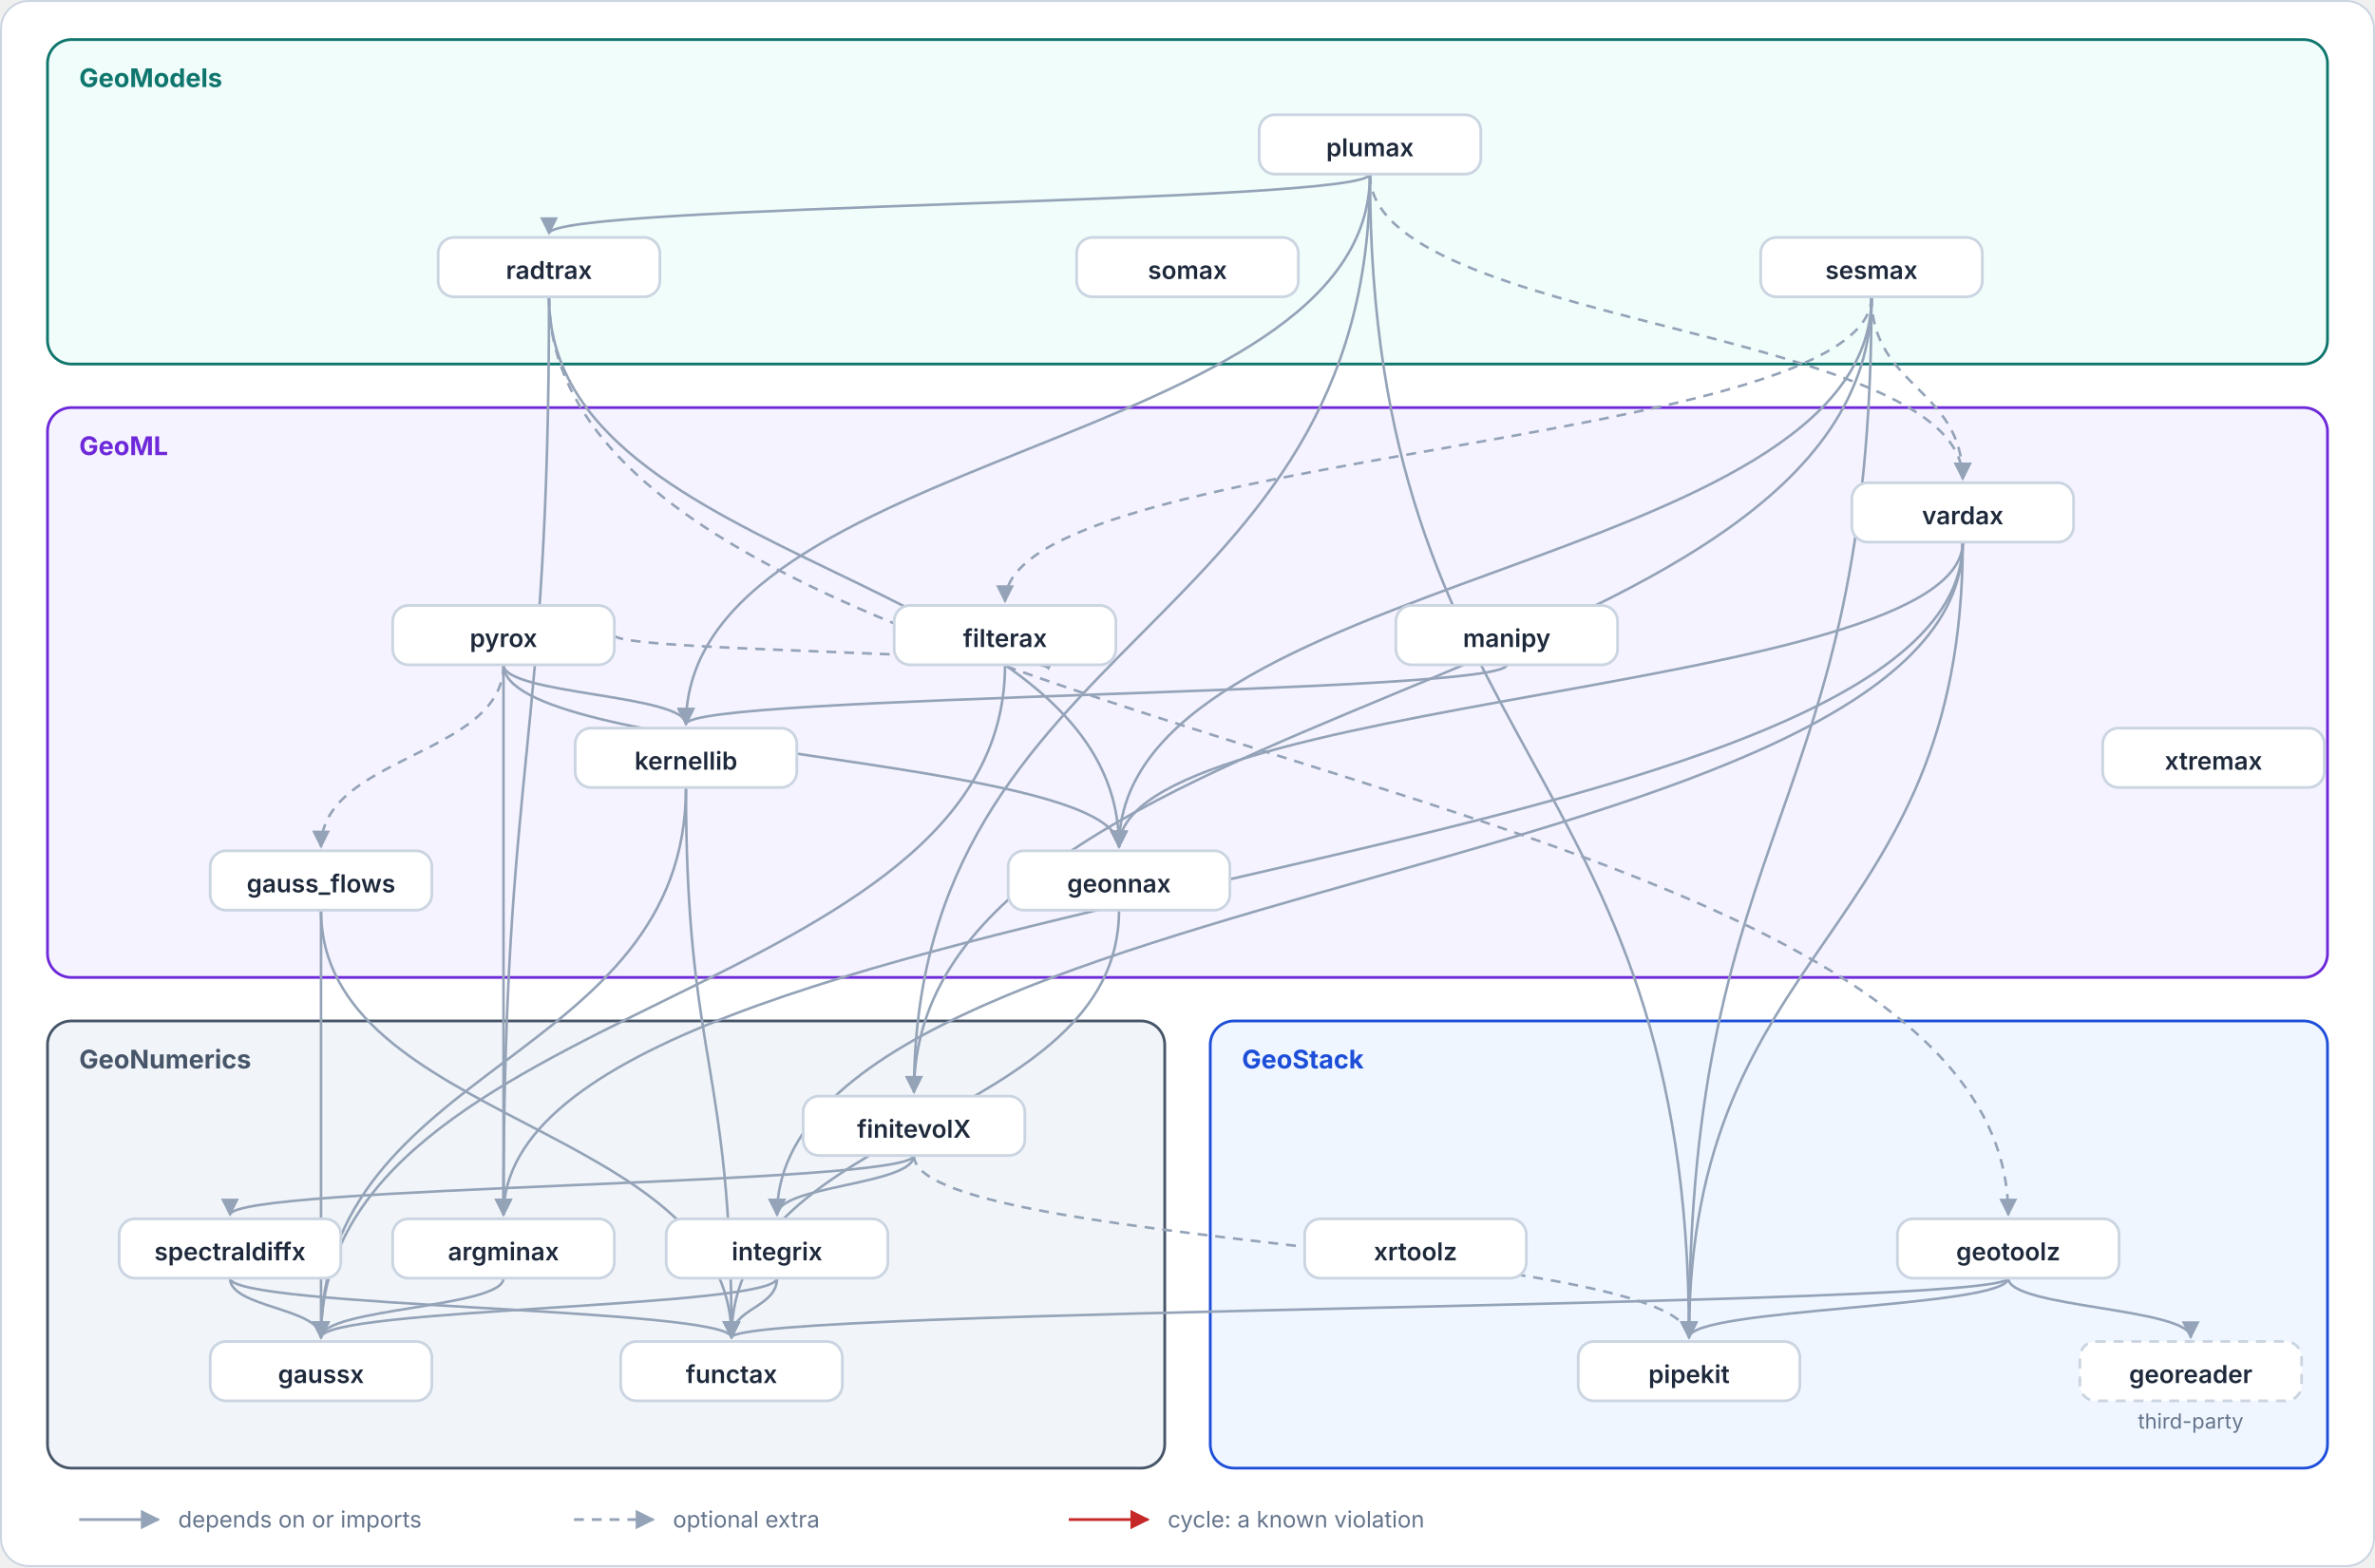
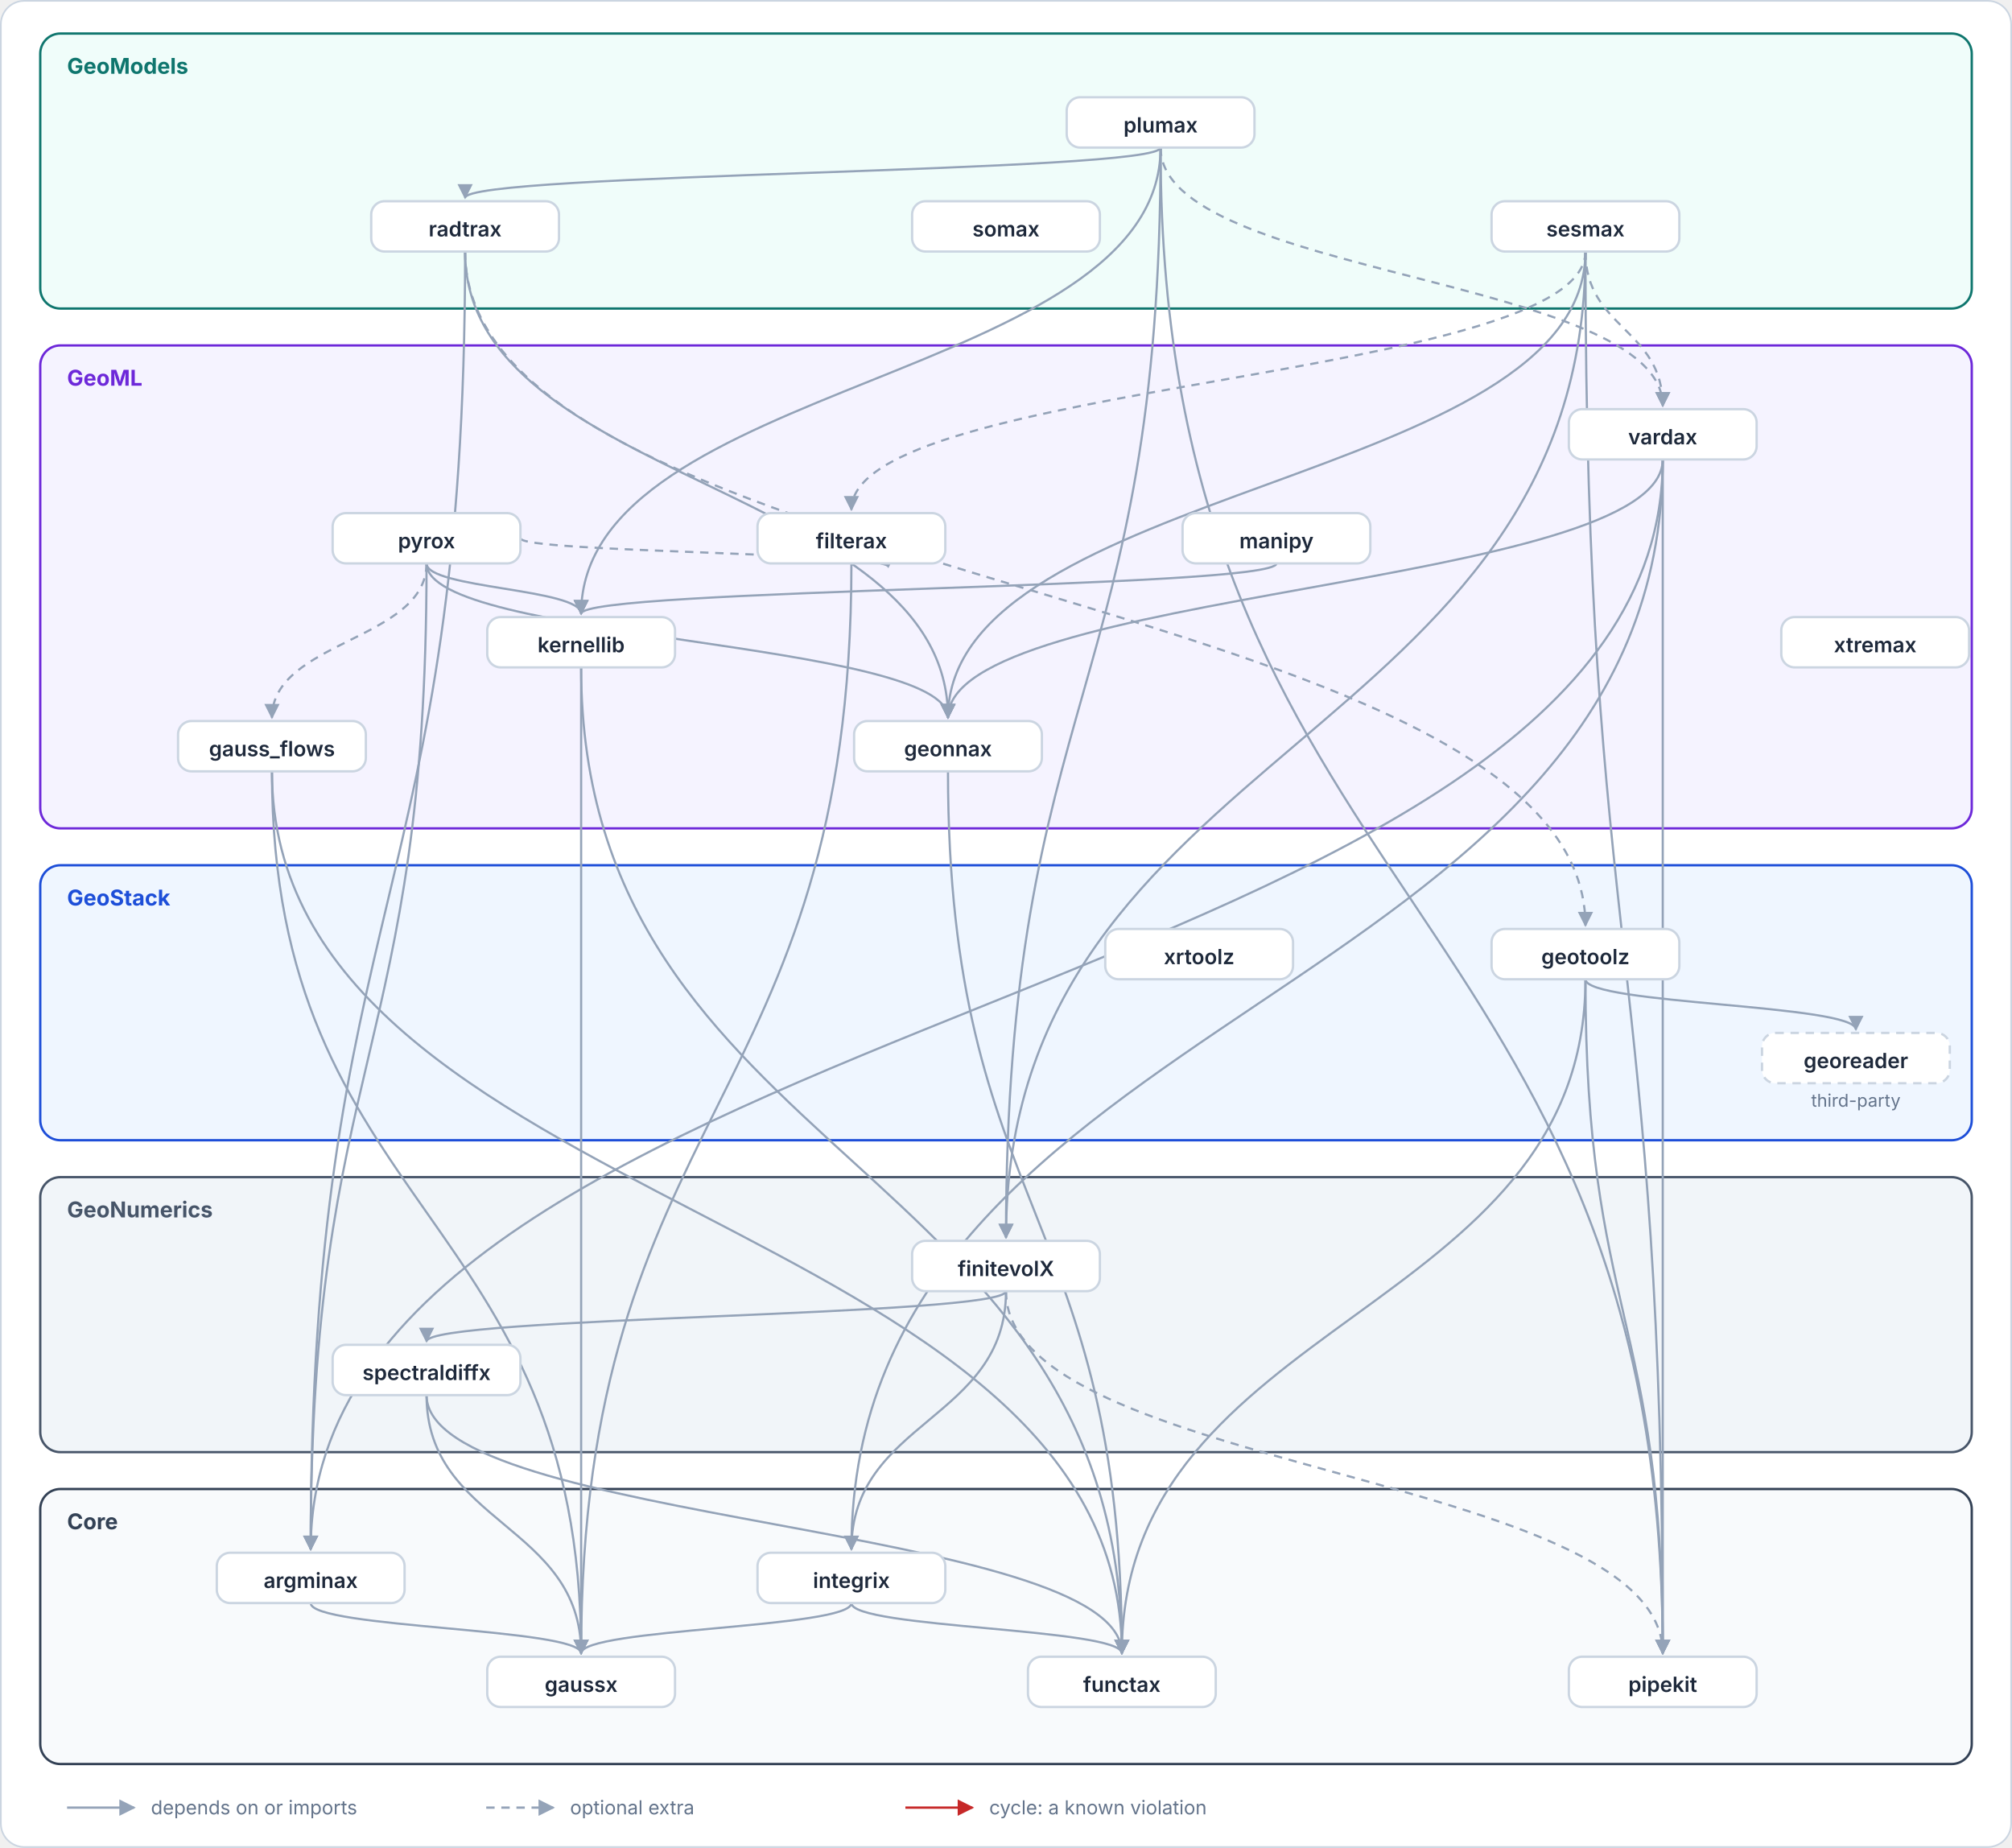
- <svg xmlns="http://www.w3.org/2000/svg" viewBox="0 0 1200 792" width="1200" height="792" role="img" aria-label="How the repositories import each other, by layer: imports point down, GeoStack and GeoNumerics sit side by side at the bottom. Solid edges are dependencies or imports, dashed edges optional extras; red edges form a cycle, a known violation. Drawn from the generated graph on the dependency-graph page." font-family="Inter, 'Helvetica Neue', Arial, 'DejaVu Sans', sans-serif">
+ <svg xmlns="http://www.w3.org/2000/svg" viewBox="0 0 1200 1102" width="1200" height="1102" role="img" aria-label="How the repositories import each other, by layer: imports point down from GeoModels through GeoML, GeoStack and GeoNumerics to Core. Solid edges are dependencies or imports, dashed edges optional extras; red edges form a cycle, a known violation. Drawn from the generated graph on the dependency-graph page." font-family="Inter, 'Helvetica Neue', Arial, 'DejaVu Sans', sans-serif">
  <defs>
    <marker id="m94a3b8" viewBox="0 0 10 10" refX="9" refY="5" markerWidth="7" markerHeight="7" orient="auto-start-reverse">
      <path d="M0,0 L10,5 L0,10 z" fill="#94a3b8" />
    </marker>
    <marker id="mc62828" viewBox="0 0 10 10" refX="9" refY="5" markerWidth="7" markerHeight="7" orient="auto-start-reverse">
      <path d="M0,0 L10,5 L0,10 z" fill="#c62828" />
    </marker>
  </defs>
-   <rect x="0.5" y="0.5" width="1199" height="791" rx="14" fill="#ffffff" stroke="#cbd5e1" />
+   <rect x="0.5" y="0.5" width="1199" height="1101" rx="14" fill="#ffffff" stroke="#cbd5e1" />
  <rect x="24.0" y="20.0" width="1152.0" height="164.0" rx="12" fill="#f0fdfa" stroke="#0f766e" stroke-width="1.4" />
  <text x="40.0" y="44.0" font-size="13" fill="#0f766e" text-anchor="start" font-weight="700">GeoModels</text>
  <rect x="24.0" y="206.0" width="1152.0" height="288.0" rx="12" fill="#f5f3ff" stroke="#6d28d9" stroke-width="1.4" />
  <text x="40.0" y="230.0" font-size="13" fill="#6d28d9" text-anchor="start" font-weight="700">GeoML</text>
-   <rect x="24.0" y="516.0" width="564.5" height="226.0" rx="12" fill="#f1f5f9" stroke="#475569" stroke-width="1.4" />
-   <text x="40.0" y="540.0" font-size="13" fill="#475569" text-anchor="start" font-weight="700">GeoNumerics</text>
-   <rect x="611.5" y="516.0" width="564.5" height="226.0" rx="12" fill="#eff6ff" stroke="#1d4ed8" stroke-width="1.4" />
-   <text x="627.5" y="540.0" font-size="13" fill="#1d4ed8" text-anchor="start" font-weight="700">GeoStack</text>
-   <path d="M254.4,646.0 C254.4,661.0 162.2,661.0 162.2,676.0" fill="none" stroke="#94a3b8" stroke-width="1.3" marker-end="url(#m94a3b8)" />
-   <path d="M507.8,336.0 C507.8,506.0 162.2,506.0 162.2,676.0" fill="none" stroke="#94a3b8" stroke-width="1.3" marker-end="url(#m94a3b8)" />
-   <path d="M461.8,584.0 C461.8,599.0 392.6,599.0 392.6,614.0" fill="none" stroke="#94a3b8" stroke-width="1.3" marker-end="url(#m94a3b8)" />
-   <path d="M461.8,584.0 C461.8,630.0 853.4,630.0 853.4,676.0" fill="none" stroke="#94a3b8" stroke-width="1.3" stroke-dasharray="5 4" marker-end="url(#m94a3b8)" />
-   <path d="M461.8,584.0 C461.8,599.0 116.2,599.0 116.2,614.0" fill="none" stroke="#94a3b8" stroke-width="1.3" marker-end="url(#m94a3b8)" />
-   <path d="M162.2,460.0 C162.2,568.0 369.6,568.0 369.6,676.0" fill="none" stroke="#94a3b8" stroke-width="1.3" marker-end="url(#m94a3b8)" />
-   <path d="M162.2,460.0 C162.2,568.0 162.2,568.0 162.2,676.0" fill="none" stroke="#94a3b8" stroke-width="1.3" marker-end="url(#m94a3b8)" />
-   <path d="M565.4,460.0 C565.4,568.0 369.6,568.0 369.6,676.0" fill="none" stroke="#94a3b8" stroke-width="1.3" marker-end="url(#m94a3b8)" />
-   <path d="M1014.7,646.0 C1014.7,661.0 369.6,661.0 369.6,676.0" fill="none" stroke="#94a3b8" stroke-width="1.3" marker-end="url(#m94a3b8)" />
-   <path d="M1014.7,646.0 C1014.7,661.0 1106.9,661.0 1106.9,676.0" fill="none" stroke="#94a3b8" stroke-width="1.3" marker-end="url(#m94a3b8)" />
-   <path d="M1014.7,646.0 C1014.7,661.0 853.4,661.0 853.4,676.0" fill="none" stroke="#94a3b8" stroke-width="1.3" marker-end="url(#m94a3b8)" />
-   <path d="M392.6,646.0 C392.6,661.0 369.6,661.0 369.6,676.0" fill="none" stroke="#94a3b8" stroke-width="1.3" marker-end="url(#m94a3b8)" />
-   <path d="M392.6,646.0 C392.6,661.0 162.2,661.0 162.2,676.0" fill="none" stroke="#94a3b8" stroke-width="1.3" marker-end="url(#m94a3b8)" />
-   <path d="M346.6,398.0 C346.6,537.0 369.6,537.0 369.6,676.0" fill="none" stroke="#94a3b8" stroke-width="1.3" marker-end="url(#m94a3b8)" />
-   <path d="M346.6,398.0 C346.6,537.0 162.2,537.0 162.2,676.0" fill="none" stroke="#94a3b8" stroke-width="1.3" marker-end="url(#m94a3b8)" />
+   <rect x="24.0" y="516.0" width="1152.0" height="164.0" rx="12" fill="#eff6ff" stroke="#1d4ed8" stroke-width="1.4" />
+   <text x="40.0" y="540.0" font-size="13" fill="#1d4ed8" text-anchor="start" font-weight="700">GeoStack</text>
+   <rect x="24.0" y="702.0" width="1152.0" height="164.0" rx="12" fill="#f1f5f9" stroke="#475569" stroke-width="1.4" />
+   <text x="40.0" y="726.0" font-size="13" fill="#475569" text-anchor="start" font-weight="700">GeoNumerics</text>
+   <rect x="24.0" y="888.0" width="1152.0" height="164.0" rx="12" fill="#f8fafc" stroke="#334155" stroke-width="1.4" />
+   <text x="40.0" y="912.0" font-size="13" fill="#334155" text-anchor="start" font-weight="700">Core</text>
+   <path d="M185.3,956.0 C185.3,971.0 346.6,971.0 346.6,986.0" fill="none" stroke="#94a3b8" stroke-width="1.3" marker-end="url(#m94a3b8)" />
+   <path d="M507.8,336.0 C507.8,661.0 346.6,661.0 346.6,986.0" fill="none" stroke="#94a3b8" stroke-width="1.3" marker-end="url(#m94a3b8)" />
+   <path d="M600.0,770.0 C600.0,847.0 507.8,847.0 507.8,924.0" fill="none" stroke="#94a3b8" stroke-width="1.3" marker-end="url(#m94a3b8)" />
+   <path d="M600.0,770.0 C600.0,878.0 991.7,878.0 991.7,986.0" fill="none" stroke="#94a3b8" stroke-width="1.3" stroke-dasharray="5 4" marker-end="url(#m94a3b8)" />
+   <path d="M600.0,770.0 C600.0,785.0 254.4,785.0 254.4,800.0" fill="none" stroke="#94a3b8" stroke-width="1.3" marker-end="url(#m94a3b8)" />
+   <path d="M162.2,460.0 C162.2,723.0 669.1,723.0 669.1,986.0" fill="none" stroke="#94a3b8" stroke-width="1.3" marker-end="url(#m94a3b8)" />
+   <path d="M162.2,460.0 C162.2,723.0 346.6,723.0 346.6,986.0" fill="none" stroke="#94a3b8" stroke-width="1.3" marker-end="url(#m94a3b8)" />
+   <path d="M565.4,460.0 C565.4,723.0 669.1,723.0 669.1,986.0" fill="none" stroke="#94a3b8" stroke-width="1.3" marker-end="url(#m94a3b8)" />
+   <path d="M945.6,584.0 C945.6,785.0 669.1,785.0 669.1,986.0" fill="none" stroke="#94a3b8" stroke-width="1.3" marker-end="url(#m94a3b8)" />
+   <path d="M945.6,584.0 C945.6,599.0 1106.9,599.0 1106.9,614.0" fill="none" stroke="#94a3b8" stroke-width="1.3" marker-end="url(#m94a3b8)" />
+   <path d="M945.6,584.0 C945.6,785.0 991.7,785.0 991.7,986.0" fill="none" stroke="#94a3b8" stroke-width="1.3" marker-end="url(#m94a3b8)" />
+   <path d="M507.8,956.0 C507.8,971.0 669.1,971.0 669.1,986.0" fill="none" stroke="#94a3b8" stroke-width="1.3" marker-end="url(#m94a3b8)" />
+   <path d="M507.8,956.0 C507.8,971.0 346.6,971.0 346.6,986.0" fill="none" stroke="#94a3b8" stroke-width="1.3" marker-end="url(#m94a3b8)" />
+   <path d="M346.6,398.0 C346.6,692.0 669.1,692.0 669.1,986.0" fill="none" stroke="#94a3b8" stroke-width="1.3" marker-end="url(#m94a3b8)" />
+   <path d="M346.6,398.0 C346.6,692.0 346.6,692.0 346.6,986.0" fill="none" stroke="#94a3b8" stroke-width="1.3" marker-end="url(#m94a3b8)" />
  <path d="M761.3,336.0 C761.3,351.0 346.6,351.0 346.6,366.0" fill="none" stroke="#94a3b8" stroke-width="1.3" marker-end="url(#m94a3b8)" />
-   <path d="M692.2,88.0 C692.2,320.0 461.8,320.0 461.8,552.0" fill="none" stroke="#94a3b8" stroke-width="1.3" marker-end="url(#m94a3b8)" />
+   <path d="M692.2,88.0 C692.2,413.0 600.0,413.0 600.0,738.0" fill="none" stroke="#94a3b8" stroke-width="1.3" marker-end="url(#m94a3b8)" />
  <path d="M692.2,88.0 C692.2,227.0 346.6,227.0 346.6,366.0" fill="none" stroke="#94a3b8" stroke-width="1.3" marker-end="url(#m94a3b8)" />
-   <path d="M692.2,88.0 C692.2,382.0 853.4,382.0 853.4,676.0" fill="none" stroke="#94a3b8" stroke-width="1.3" marker-end="url(#m94a3b8)" />
+   <path d="M692.2,88.0 C692.2,537.0 991.7,537.0 991.7,986.0" fill="none" stroke="#94a3b8" stroke-width="1.3" marker-end="url(#m94a3b8)" />
  <path d="M692.2,88.0 C692.2,103.0 277.4,103.0 277.4,118.0" fill="none" stroke="#94a3b8" stroke-width="1.3" marker-end="url(#m94a3b8)" />
  <path d="M692.2,88.0 C692.2,165.0 991.7,165.0 991.7,242.0" fill="none" stroke="#94a3b8" stroke-width="1.3" stroke-dasharray="5 4" marker-end="url(#m94a3b8)" />
-   <path d="M254.4,336.0 C254.4,475.0 254.4,475.0 254.4,614.0" fill="none" stroke="#94a3b8" stroke-width="1.3" marker-end="url(#m94a3b8)" />
+   <path d="M254.4,336.0 C254.4,630.0 185.3,630.0 185.3,924.0" fill="none" stroke="#94a3b8" stroke-width="1.3" marker-end="url(#m94a3b8)" />
  <path d="M310.4,321.0 C310.4,329.5 529.8,329.5 529.8,338.0" fill="none" stroke="#94a3b8" stroke-width="1.3" stroke-dasharray="5 4" marker-end="url(#m94a3b8)" />
  <path d="M254.4,336.0 C254.4,382.0 162.2,382.0 162.2,428.0" fill="none" stroke="#94a3b8" stroke-width="1.3" stroke-dasharray="5 4" marker-end="url(#m94a3b8)" />
  <path d="M254.4,336.0 C254.4,382.0 565.4,382.0 565.4,428.0" fill="none" stroke="#94a3b8" stroke-width="1.3" marker-end="url(#m94a3b8)" />
  <path d="M254.4,336.0 C254.4,351.0 346.6,351.0 346.6,366.0" fill="none" stroke="#94a3b8" stroke-width="1.3" marker-end="url(#m94a3b8)" />
-   <path d="M277.4,150.0 C277.4,382.0 254.4,382.0 254.4,614.0" fill="none" stroke="#94a3b8" stroke-width="1.3" marker-end="url(#m94a3b8)" />
+   <path d="M277.4,150.0 C277.4,537.0 185.3,537.0 185.3,924.0" fill="none" stroke="#94a3b8" stroke-width="1.3" marker-end="url(#m94a3b8)" />
  <path d="M277.4,150.0 C277.4,289.0 565.4,289.0 565.4,428.0" fill="none" stroke="#94a3b8" stroke-width="1.3" marker-end="url(#m94a3b8)" />
-   <path d="M277.4,150.0 C277.4,382.0 1014.7,382.0 1014.7,614.0" fill="none" stroke="#94a3b8" stroke-width="1.3" stroke-dasharray="5 4" marker-end="url(#m94a3b8)" />
+   <path d="M277.4,150.0 C277.4,351.0 945.6,351.0 945.6,552.0" fill="none" stroke="#94a3b8" stroke-width="1.3" stroke-dasharray="5 4" marker-end="url(#m94a3b8)" />
  <path d="M945.6,150.0 C945.6,227.0 507.8,227.0 507.8,304.0" fill="none" stroke="#94a3b8" stroke-width="1.3" stroke-dasharray="5 4" marker-end="url(#m94a3b8)" />
-   <path d="M945.6,150.0 C945.6,351.0 461.8,351.0 461.8,552.0" fill="none" stroke="#94a3b8" stroke-width="1.3" marker-end="url(#m94a3b8)" />
+   <path d="M945.6,150.0 C945.6,444.0 600.0,444.0 600.0,738.0" fill="none" stroke="#94a3b8" stroke-width="1.3" marker-end="url(#m94a3b8)" />
  <path d="M945.6,150.0 C945.6,289.0 565.4,289.0 565.4,428.0" fill="none" stroke="#94a3b8" stroke-width="1.3" marker-end="url(#m94a3b8)" />
-   <path d="M945.6,150.0 C945.6,413.0 853.4,413.0 853.4,676.0" fill="none" stroke="#94a3b8" stroke-width="1.3" marker-end="url(#m94a3b8)" />
+   <path d="M945.6,150.0 C945.6,568.0 991.7,568.0 991.7,986.0" fill="none" stroke="#94a3b8" stroke-width="1.3" marker-end="url(#m94a3b8)" />
  <path d="M945.6,150.0 C945.6,196.0 991.7,196.0 991.7,242.0" fill="none" stroke="#94a3b8" stroke-width="1.3" stroke-dasharray="5 4" marker-end="url(#m94a3b8)" />
-   <path d="M116.2,646.0 C116.2,661.0 369.6,661.0 369.6,676.0" fill="none" stroke="#94a3b8" stroke-width="1.3" marker-end="url(#m94a3b8)" />
-   <path d="M116.2,646.0 C116.2,661.0 162.2,661.0 162.2,676.0" fill="none" stroke="#94a3b8" stroke-width="1.3" marker-end="url(#m94a3b8)" />
-   <path d="M991.7,274.0 C991.7,444.0 254.4,444.0 254.4,614.0" fill="none" stroke="#94a3b8" stroke-width="1.3" marker-end="url(#m94a3b8)" />
+   <path d="M254.4,832.0 C254.4,909.0 669.1,909.0 669.1,986.0" fill="none" stroke="#94a3b8" stroke-width="1.3" marker-end="url(#m94a3b8)" />
+   <path d="M254.4,832.0 C254.4,909.0 346.6,909.0 346.6,986.0" fill="none" stroke="#94a3b8" stroke-width="1.3" marker-end="url(#m94a3b8)" />
+   <path d="M991.7,274.0 C991.7,599.0 185.3,599.0 185.3,924.0" fill="none" stroke="#94a3b8" stroke-width="1.3" marker-end="url(#m94a3b8)" />
  <path d="M991.7,274.0 C991.7,351.0 565.4,351.0 565.4,428.0" fill="none" stroke="#94a3b8" stroke-width="1.3" marker-end="url(#m94a3b8)" />
-   <path d="M991.7,274.0 C991.7,444.0 392.6,444.0 392.6,614.0" fill="none" stroke="#94a3b8" stroke-width="1.3" marker-end="url(#m94a3b8)" />
-   <path d="M991.7,274.0 C991.7,475.0 853.4,475.0 853.4,676.0" fill="none" stroke="#94a3b8" stroke-width="1.3" marker-end="url(#m94a3b8)" />
+   <path d="M991.7,274.0 C991.7,599.0 507.8,599.0 507.8,924.0" fill="none" stroke="#94a3b8" stroke-width="1.3" marker-end="url(#m94a3b8)" />
+   <path d="M991.7,274.0 C991.7,630.0 991.7,630.0 991.7,986.0" fill="none" stroke="#94a3b8" stroke-width="1.3" marker-end="url(#m94a3b8)" />
  <rect x="636.2" y="58.0" width="112.0" height="30.0" rx="8" fill="#ffffff" stroke="#cbd5e1" stroke-width="1.4" />
  <text x="692.2" y="79.0" font-size="12.5" fill="#1e293b" text-anchor="middle" font-weight="600">plumax</text>
  <rect x="221.4" y="120.0" width="112.0" height="30.0" rx="8" fill="#ffffff" stroke="#cbd5e1" stroke-width="1.4" />
  <text x="277.4" y="141.0" font-size="12.5" fill="#1e293b" text-anchor="middle" font-weight="600">radtrax</text>
  <rect x="544.0" y="120.0" width="112.0" height="30.0" rx="8" fill="#ffffff" stroke="#cbd5e1" stroke-width="1.4" />
  <text x="600.0" y="141.0" font-size="12.5" fill="#1e293b" text-anchor="middle" font-weight="600">somax</text>
  <rect x="889.6" y="120.0" width="112.0" height="30.0" rx="8" fill="#ffffff" stroke="#cbd5e1" stroke-width="1.4" />
  <text x="945.6" y="141.0" font-size="12.5" fill="#1e293b" text-anchor="middle" font-weight="600">sesmax</text>
  <rect x="935.7" y="244.0" width="112.0" height="30.0" rx="8" fill="#ffffff" stroke="#cbd5e1" stroke-width="1.4" />
  <text x="991.7" y="265.0" font-size="12.5" fill="#1e293b" text-anchor="middle" font-weight="600">vardax</text>
  <rect x="198.4" y="306.0" width="112.0" height="30.0" rx="8" fill="#ffffff" stroke="#cbd5e1" stroke-width="1.4" />
  <text x="254.4" y="327.0" font-size="12.5" fill="#1e293b" text-anchor="middle" font-weight="600">pyrox</text>
  <rect x="451.8" y="306.0" width="112.0" height="30.0" rx="8" fill="#ffffff" stroke="#cbd5e1" stroke-width="1.4" />
  <text x="507.8" y="327.0" font-size="12.5" fill="#1e293b" text-anchor="middle" font-weight="600">filterax</text>
  <rect x="705.3" y="306.0" width="112.0" height="30.0" rx="8" fill="#ffffff" stroke="#cbd5e1" stroke-width="1.4" />
  <text x="761.3" y="327.0" font-size="12.5" fill="#1e293b" text-anchor="middle" font-weight="600">manipy</text>
  <rect x="290.6" y="368.0" width="112.0" height="30.0" rx="8" fill="#ffffff" stroke="#cbd5e1" stroke-width="1.4" />
  <text x="346.6" y="389.0" font-size="12.5" fill="#1e293b" text-anchor="middle" font-weight="600">kernellib</text>
  <rect x="1062.4" y="368.0" width="112.0" height="30.0" rx="8" fill="#ffffff" stroke="#cbd5e1" stroke-width="1.4" />
  <text x="1118.4" y="389.0" font-size="12.5" fill="#1e293b" text-anchor="middle" font-weight="600">xtremax</text>
  <rect x="106.2" y="430.0" width="112.0" height="30.0" rx="8" fill="#ffffff" stroke="#cbd5e1" stroke-width="1.4" />
  <text x="162.2" y="451.0" font-size="12.5" fill="#1e293b" text-anchor="middle" font-weight="600">gauss_flows</text>
  <rect x="509.4" y="430.0" width="112.0" height="30.0" rx="8" fill="#ffffff" stroke="#cbd5e1" stroke-width="1.4" />
  <text x="565.4" y="451.0" font-size="12.5" fill="#1e293b" text-anchor="middle" font-weight="600">geonnax</text>
-   <rect x="405.8" y="554.0" width="112.0" height="30.0" rx="8" fill="#ffffff" stroke="#cbd5e1" stroke-width="1.4" />
-   <text x="461.8" y="575.0" font-size="12.5" fill="#1e293b" text-anchor="middle" font-weight="600">finitevolX</text>
-   <rect x="60.2" y="616.0" width="112.0" height="30.0" rx="8" fill="#ffffff" stroke="#cbd5e1" stroke-width="1.4" />
-   <text x="116.2" y="637.0" font-size="12.5" fill="#1e293b" text-anchor="middle" font-weight="600">spectraldiffx</text>
-   <rect x="198.4" y="616.0" width="112.0" height="30.0" rx="8" fill="#ffffff" stroke="#cbd5e1" stroke-width="1.4" />
-   <text x="254.4" y="637.0" font-size="12.5" fill="#1e293b" text-anchor="middle" font-weight="600">argminax</text>
-   <rect x="336.6" y="616.0" width="112.0" height="30.0" rx="8" fill="#ffffff" stroke="#cbd5e1" stroke-width="1.4" />
-   <text x="392.6" y="637.0" font-size="12.5" fill="#1e293b" text-anchor="middle" font-weight="600">integrix</text>
-   <rect x="106.2" y="678.0" width="112.0" height="30.0" rx="8" fill="#ffffff" stroke="#cbd5e1" stroke-width="1.4" />
-   <text x="162.2" y="699.0" font-size="12.5" fill="#1e293b" text-anchor="middle" font-weight="600">gaussx</text>
-   <rect x="313.6" y="678.0" width="112.0" height="30.0" rx="8" fill="#ffffff" stroke="#cbd5e1" stroke-width="1.4" />
-   <text x="369.6" y="699.0" font-size="12.5" fill="#1e293b" text-anchor="middle" font-weight="600">functax</text>
-   <rect x="659.2" y="616.0" width="112.0" height="30.0" rx="8" fill="#ffffff" stroke="#cbd5e1" stroke-width="1.4" />
-   <text x="715.2" y="637.0" font-size="12.5" fill="#1e293b" text-anchor="middle" font-weight="600">xrtoolz</text>
-   <rect x="958.7" y="616.0" width="112.0" height="30.0" rx="8" fill="#ffffff" stroke="#cbd5e1" stroke-width="1.4" />
-   <text x="1014.7" y="637.0" font-size="12.5" fill="#1e293b" text-anchor="middle" font-weight="600">geotoolz</text>
-   <rect x="797.4" y="678.0" width="112.0" height="30.0" rx="8" fill="#ffffff" stroke="#cbd5e1" stroke-width="1.4" />
-   <text x="853.4" y="699.0" font-size="12.5" fill="#1e293b" text-anchor="middle" font-weight="600">pipekit</text>
-   <rect x="1050.9" y="678.0" width="112.0" height="30.0" rx="8" fill="#ffffff" stroke="#cbd5e1" stroke-width="1.4" stroke-dasharray="5 4" />
-   <text x="1106.9" y="699.0" font-size="12.5" fill="#1e293b" text-anchor="middle" font-weight="600">georeader</text>
-   <text x="1106.9" y="722.0" font-size="10.5" fill="#64748b" text-anchor="middle" font-weight="400">third-party</text>
-   <path d="M40.0,768.0 L80.0,768.0" fill="none" stroke="#94a3b8" stroke-width="1.4" stroke-linejoin="round" marker-end="url(#m94a3b8)" />
-   <text x="90.0" y="772.0" font-size="11.5" fill="#64748b" text-anchor="start" font-weight="400">depends on or imports</text>
-   <path d="M290.0,768.0 L330.0,768.0" fill="none" stroke="#94a3b8" stroke-width="1.4" stroke-linejoin="round" stroke-dasharray="5 4" marker-end="url(#m94a3b8)" />
-   <text x="340.0" y="772.0" font-size="11.5" fill="#64748b" text-anchor="start" font-weight="400">optional extra</text>
-   <path d="M540.0,768.0 L580.0,768.0" fill="none" stroke="#c62828" stroke-width="1.4" stroke-linejoin="round" marker-end="url(#mc62828)" />
-   <text x="590.0" y="772.0" font-size="11.5" fill="#64748b" text-anchor="start" font-weight="400">cycle: a known violation</text>
+   <rect x="659.2" y="554.0" width="112.0" height="30.0" rx="8" fill="#ffffff" stroke="#cbd5e1" stroke-width="1.4" />
+   <text x="715.2" y="575.0" font-size="12.5" fill="#1e293b" text-anchor="middle" font-weight="600">xrtoolz</text>
+   <rect x="889.6" y="554.0" width="112.0" height="30.0" rx="8" fill="#ffffff" stroke="#cbd5e1" stroke-width="1.4" />
+   <text x="945.6" y="575.0" font-size="12.5" fill="#1e293b" text-anchor="middle" font-weight="600">geotoolz</text>
+   <rect x="1050.9" y="616.0" width="112.0" height="30.0" rx="8" fill="#ffffff" stroke="#cbd5e1" stroke-width="1.4" stroke-dasharray="5 4" />
+   <text x="1106.9" y="637.0" font-size="12.5" fill="#1e293b" text-anchor="middle" font-weight="600">georeader</text>
+   <text x="1106.9" y="660.0" font-size="10.5" fill="#64748b" text-anchor="middle" font-weight="400">third-party</text>
+   <rect x="544.0" y="740.0" width="112.0" height="30.0" rx="8" fill="#ffffff" stroke="#cbd5e1" stroke-width="1.4" />
+   <text x="600.0" y="761.0" font-size="12.5" fill="#1e293b" text-anchor="middle" font-weight="600">finitevolX</text>
+   <rect x="198.4" y="802.0" width="112.0" height="30.0" rx="8" fill="#ffffff" stroke="#cbd5e1" stroke-width="1.4" />
+   <text x="254.4" y="823.0" font-size="12.5" fill="#1e293b" text-anchor="middle" font-weight="600">spectraldiffx</text>
+   <rect x="129.3" y="926.0" width="112.0" height="30.0" rx="8" fill="#ffffff" stroke="#cbd5e1" stroke-width="1.4" />
+   <text x="185.3" y="947.0" font-size="12.5" fill="#1e293b" text-anchor="middle" font-weight="600">argminax</text>
+   <rect x="451.8" y="926.0" width="112.0" height="30.0" rx="8" fill="#ffffff" stroke="#cbd5e1" stroke-width="1.4" />
+   <text x="507.8" y="947.0" font-size="12.5" fill="#1e293b" text-anchor="middle" font-weight="600">integrix</text>
+   <rect x="290.6" y="988.0" width="112.0" height="30.0" rx="8" fill="#ffffff" stroke="#cbd5e1" stroke-width="1.4" />
+   <text x="346.6" y="1009.0" font-size="12.5" fill="#1e293b" text-anchor="middle" font-weight="600">gaussx</text>
+   <rect x="613.1" y="988.0" width="112.0" height="30.0" rx="8" fill="#ffffff" stroke="#cbd5e1" stroke-width="1.4" />
+   <text x="669.1" y="1009.0" font-size="12.5" fill="#1e293b" text-anchor="middle" font-weight="600">functax</text>
+   <rect x="935.7" y="988.0" width="112.0" height="30.0" rx="8" fill="#ffffff" stroke="#cbd5e1" stroke-width="1.4" />
+   <text x="991.7" y="1009.0" font-size="12.5" fill="#1e293b" text-anchor="middle" font-weight="600">pipekit</text>
+   <path d="M40.0,1078.0 L80.0,1078.0" fill="none" stroke="#94a3b8" stroke-width="1.4" stroke-linejoin="round" marker-end="url(#m94a3b8)" />
+   <text x="90.0" y="1082.0" font-size="11.5" fill="#64748b" text-anchor="start" font-weight="400">depends on or imports</text>
+   <path d="M290.0,1078.0 L330.0,1078.0" fill="none" stroke="#94a3b8" stroke-width="1.4" stroke-linejoin="round" stroke-dasharray="5 4" marker-end="url(#m94a3b8)" />
+   <text x="340.0" y="1082.0" font-size="11.5" fill="#64748b" text-anchor="start" font-weight="400">optional extra</text>
+   <path d="M540.0,1078.0 L580.0,1078.0" fill="none" stroke="#c62828" stroke-width="1.4" stroke-linejoin="round" marker-end="url(#mc62828)" />
+   <text x="590.0" y="1082.0" font-size="11.5" fill="#64748b" text-anchor="start" font-weight="400">cycle: a known violation</text>
</svg>
